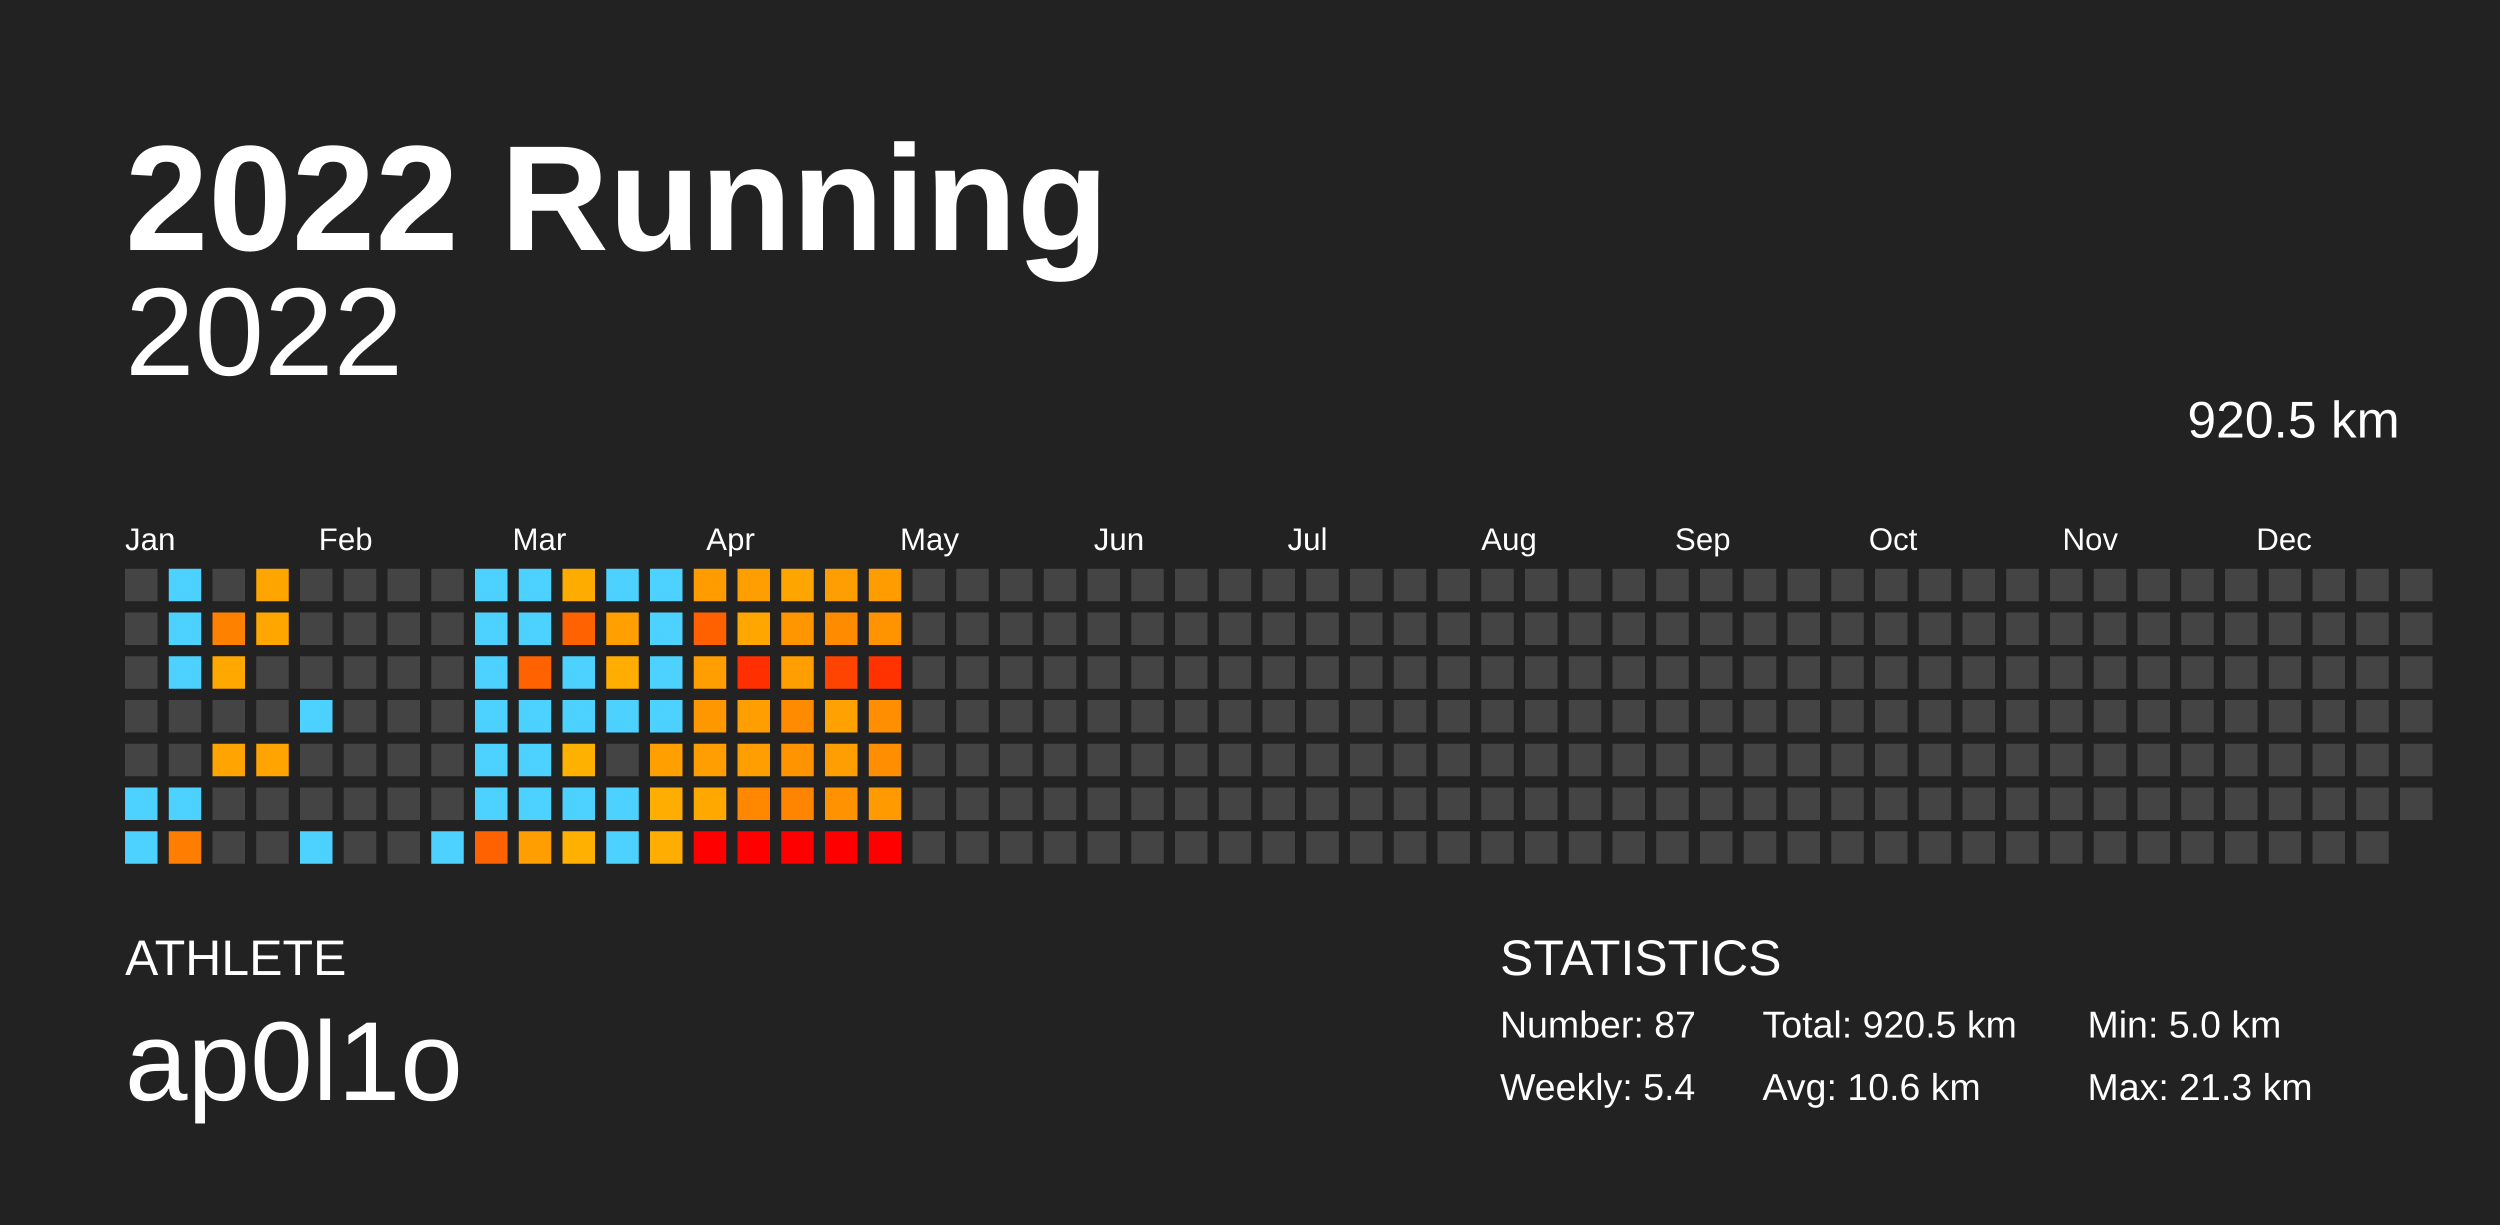
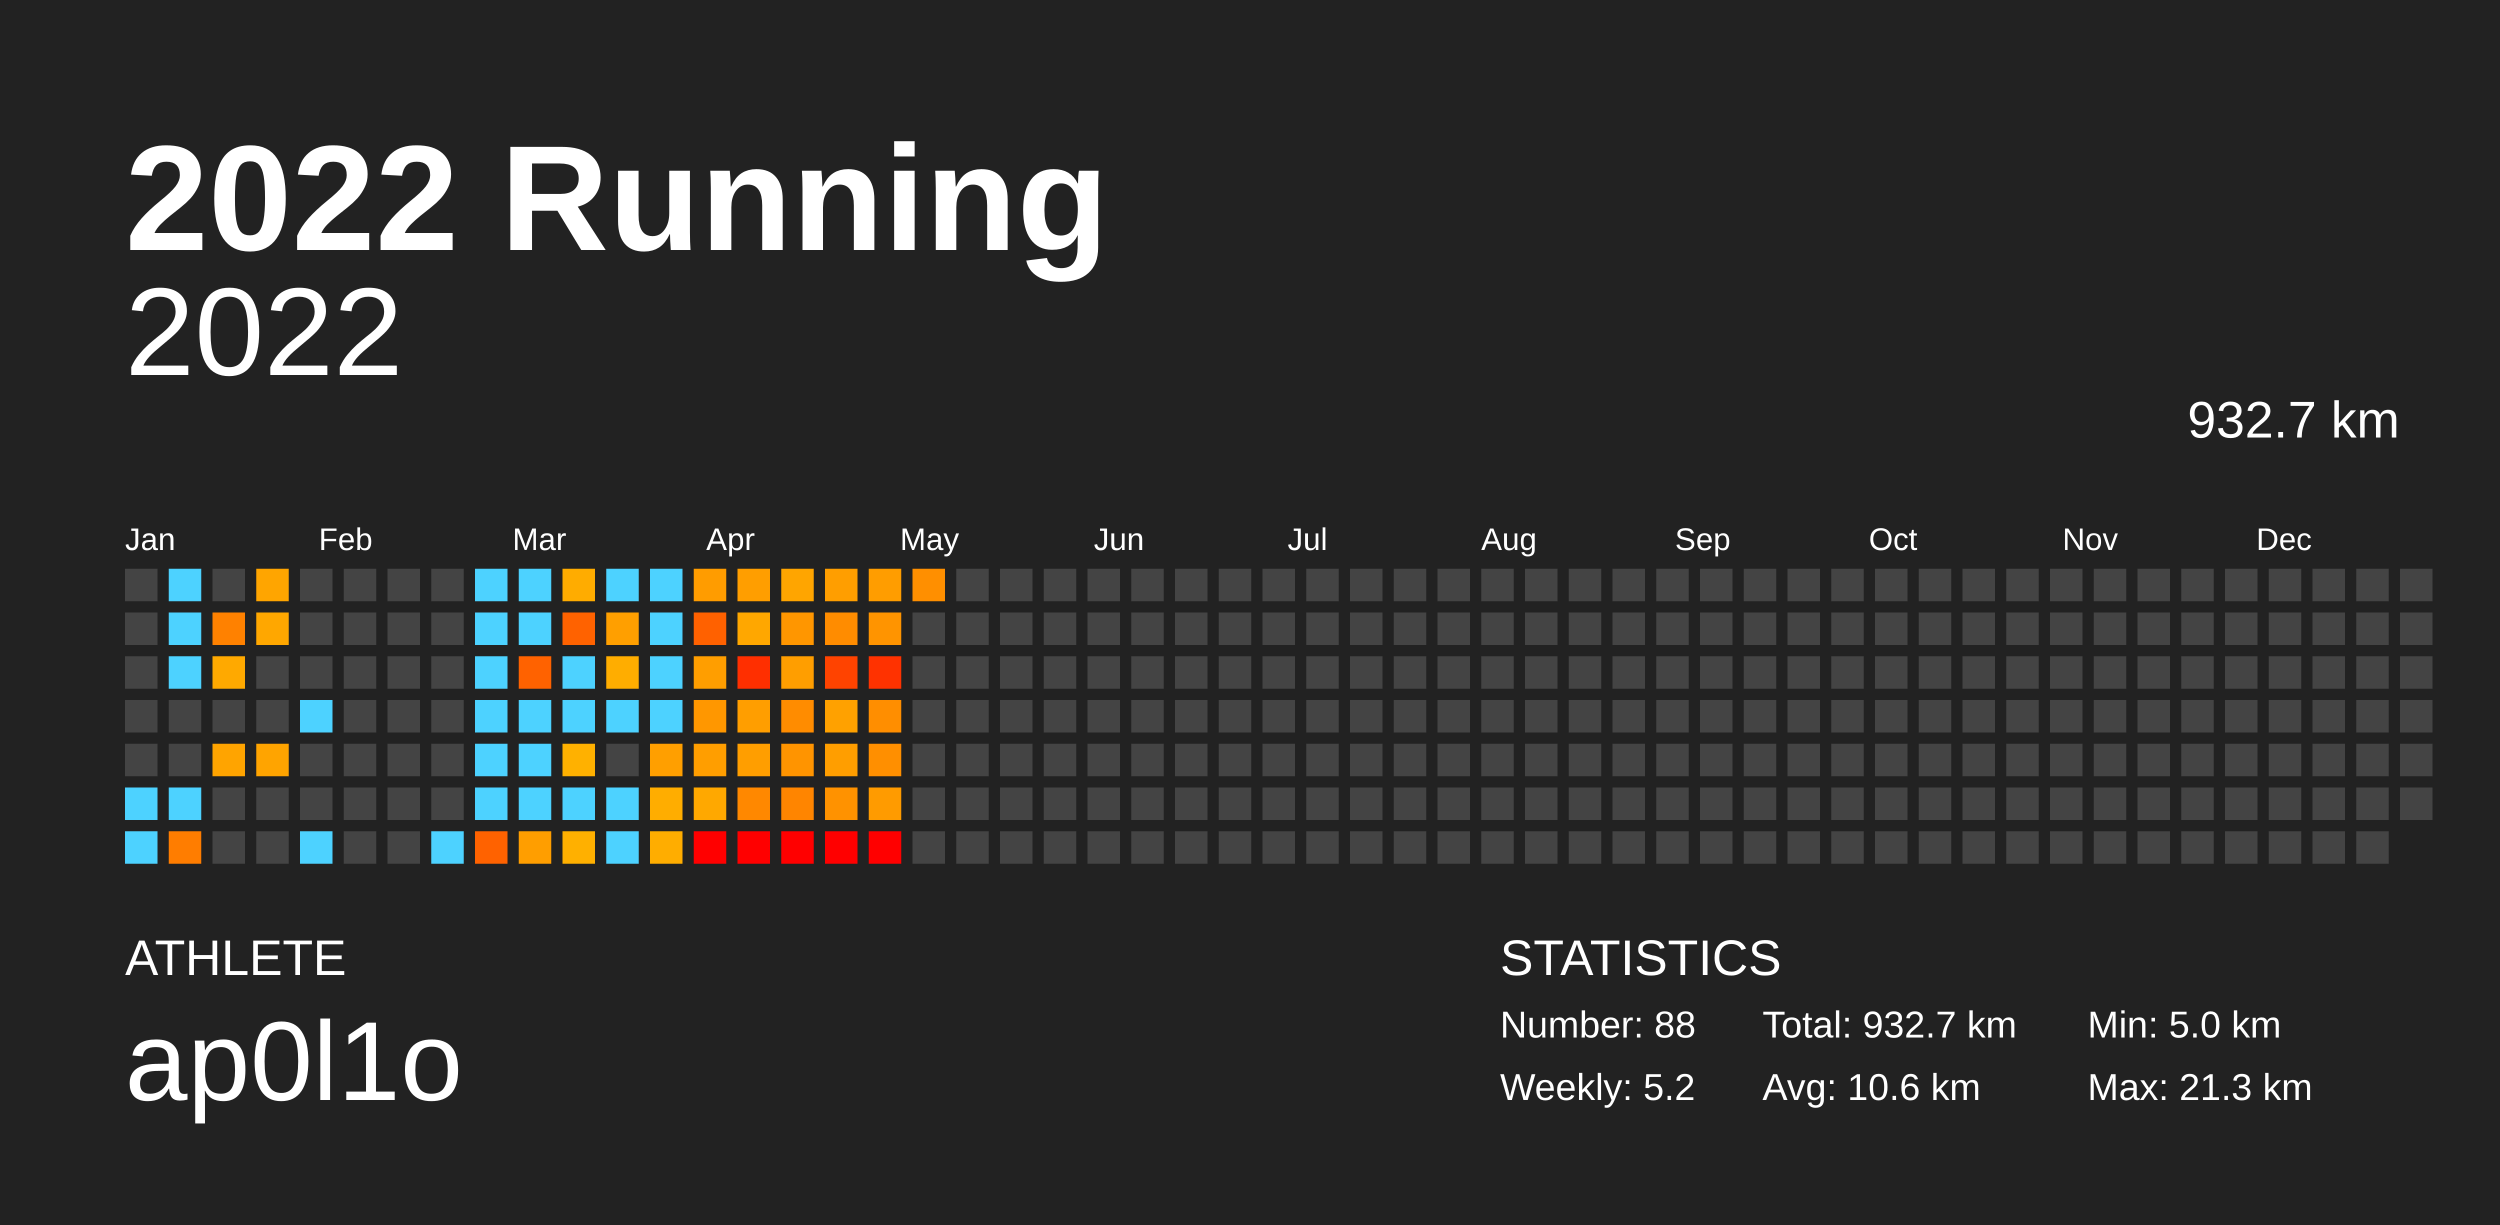
<svg xmlns="http://www.w3.org/2000/svg" baseProfile="full" height="98mm" version="1.1" viewBox="0,0,200,98" width="200mm">
  <defs />
  <rect fill="#222222" height="98" width="200" x="0" y="0" />
  <text fill="#FFFFFF" style="font-size:12px; font-family:Arial; font-weight:bold;" x="10" y="20">2022 Running</text>
  <text fill="#FFFFFF" style="font-size:4px; font-family:Arial" x="10" y="78">ATHLETE</text>
  <text fill="#FFFFFF" style="font-size:9px; font-family:Arial" x="10" y="88">ap0l1o</text>
  <text fill="#FFFFFF" style="font-size:4px; font-family:Arial" x="120" y="78">STATISTICS</text>
-   <text fill="#FFFFFF" style="font-size:3px; font-family:Arial" x="120" y="83">Number: 87</text>
-   <text fill="#FFFFFF" style="font-size:3px; font-family:Arial" x="120" y="88">Weekly: 5.4</text>
-   <text fill="#FFFFFF" style="font-size:3px; font-family:Arial" x="141" y="83">Total: 920.5 km</text>
+   <text fill="#FFFFFF" style="font-size:3px; font-family:Arial" x="120" y="83">Number: 88</text>
+   <text fill="#FFFFFF" style="font-size:3px; font-family:Arial" x="120" y="88">Weekly: 5.2</text>
+   <text fill="#FFFFFF" style="font-size:3px; font-family:Arial" x="141" y="83">Total: 932.7 km</text>
  <text fill="#FFFFFF" style="font-size:3px; font-family:Arial" x="141" y="88">Avg: 10.6 km</text>
  <text fill="#FFFFFF" style="font-size:3px; font-family:Arial" x="167" y="83">Min: 5.0 km</text>
  <text fill="#FFFFFF" style="font-size:3px; font-family:Arial" x="167" y="88">Max: 21.3 km</text>
  <text alignment-baseline="hanging" fill="#FFFFFF" style="font-size:10.0px; font-family:Arial;" x="10" y="30">2022</text>
-   <text alignment-baseline="hanging" fill="#FFFFFF" style="font-size:4.125px; font-family:Arial;" x="175" y="35">920.5 km</text>
+   <text alignment-baseline="hanging" fill="#FFFFFF" style="font-size:4.125px; font-family:Arial;" x="175" y="35">932.7 km</text>
  <text fill="#FFFFFF" style="font-size:2.5px; font-family:Arial" x="10.0" y="44">Jan</text>
  <text fill="#FFFFFF" style="font-size:2.5px; font-family:Arial" x="25.5" y="44">Feb</text>
  <text fill="#FFFFFF" style="font-size:2.5px; font-family:Arial" x="41.0" y="44">Mar</text>
  <text fill="#FFFFFF" style="font-size:2.5px; font-family:Arial" x="56.5" y="44">Apr</text>
  <text fill="#FFFFFF" style="font-size:2.5px; font-family:Arial" x="72.0" y="44">May</text>
  <text fill="#FFFFFF" style="font-size:2.5px; font-family:Arial" x="87.5" y="44">Jun</text>
  <text fill="#FFFFFF" style="font-size:2.5px; font-family:Arial" x="103.0" y="44">Jul</text>
  <text fill="#FFFFFF" style="font-size:2.5px; font-family:Arial" x="118.5" y="44">Aug</text>
  <text fill="#FFFFFF" style="font-size:2.5px; font-family:Arial" x="134.0" y="44">Sep</text>
  <text fill="#FFFFFF" style="font-size:2.5px; font-family:Arial" x="149.5" y="44">Oct</text>
  <text fill="#FFFFFF" style="font-size:2.5px; font-family:Arial" x="165.0" y="44">Nov</text>
  <text fill="#FFFFFF" style="font-size:2.5px; font-family:Arial" x="180.5" y="44">Dec</text>
  <rect fill="#444444" height="2.6" width="2.6" x="10.0" y="45.5" />
  <rect fill="#444444" height="2.6" width="2.6" x="10.0" y="49.0" />
  <rect fill="#444444" height="2.6" width="2.6" x="10.0" y="52.5" />
  <rect fill="#444444" height="2.6" width="2.6" x="10.0" y="56.0" />
  <rect fill="#444444" height="2.6" width="2.6" x="10.0" y="59.5" />
  <rect fill="#4dd2ff" height="2.6" width="2.6" x="10.0" y="63.0" />
  <rect fill="#4dd2ff" height="2.6" width="2.6" x="10.0" y="66.5" />
  <rect fill="#4dd2ff" height="2.6" width="2.6" x="13.5" y="45.5" />
  <rect fill="#4dd2ff" height="2.6" width="2.6" x="13.5" y="49.0" />
  <rect fill="#4dd2ff" height="2.6" width="2.6" x="13.5" y="52.5" />
  <rect fill="#444444" height="2.6" width="2.6" x="13.5" y="56.0" />
  <rect fill="#444444" height="2.6" width="2.6" x="13.5" y="59.5" />
  <rect fill="#4dd2ff" height="2.6" width="2.6" x="13.5" y="63.0" />
  <rect fill="#ff7d00" height="2.6" width="2.6" x="13.5" y="66.5" />
  <rect fill="#444444" height="2.6" width="2.6" x="17.0" y="45.5" />
  <rect fill="#ff8100" height="2.6" width="2.6" x="17.0" y="49.0" />
  <rect fill="#ffa900" height="2.6" width="2.6" x="17.0" y="52.5" />
  <rect fill="#444444" height="2.6" width="2.6" x="17.0" y="56.0" />
  <rect fill="#ffa400" height="2.6" width="2.6" x="17.0" y="59.5" />
  <rect fill="#444444" height="2.6" width="2.6" x="17.0" y="63.0" />
  <rect fill="#444444" height="2.6" width="2.6" x="17.0" y="66.5" />
  <rect fill="#ffa500" height="2.6" width="2.6" x="20.5" y="45.5" />
  <rect fill="#ffa700" height="2.6" width="2.6" x="20.5" y="49.0" />
  <rect fill="#444444" height="2.6" width="2.6" x="20.5" y="52.5" />
  <rect fill="#444444" height="2.6" width="2.6" x="20.5" y="56.0" />
  <rect fill="#ffa400" height="2.6" width="2.6" x="20.5" y="59.5" />
  <rect fill="#444444" height="2.6" width="2.6" x="20.5" y="63.0" />
  <rect fill="#444444" height="2.6" width="2.6" x="20.5" y="66.5" />
  <rect fill="#444444" height="2.6" width="2.6" x="24.0" y="45.5" />
  <rect fill="#444444" height="2.6" width="2.6" x="24.0" y="49.0" />
  <rect fill="#444444" height="2.6" width="2.6" x="24.0" y="52.5" />
  <rect fill="#4dd2ff" height="2.6" width="2.6" x="24.0" y="56.0" />
  <rect fill="#444444" height="2.6" width="2.6" x="24.0" y="59.5" />
  <rect fill="#444444" height="2.6" width="2.6" x="24.0" y="63.0" />
  <rect fill="#4dd2ff" height="2.6" width="2.6" x="24.0" y="66.5" />
  <rect fill="#444444" height="2.6" width="2.6" x="27.5" y="45.5" />
  <rect fill="#444444" height="2.6" width="2.6" x="27.5" y="49.0" />
  <rect fill="#444444" height="2.6" width="2.6" x="27.5" y="52.5" />
  <rect fill="#444444" height="2.6" width="2.6" x="27.5" y="56.0" />
  <rect fill="#444444" height="2.6" width="2.6" x="27.5" y="59.5" />
  <rect fill="#444444" height="2.6" width="2.6" x="27.5" y="63.0" />
  <rect fill="#444444" height="2.6" width="2.6" x="27.5" y="66.5" />
  <rect fill="#444444" height="2.6" width="2.6" x="31.0" y="45.5" />
  <rect fill="#444444" height="2.6" width="2.6" x="31.0" y="49.0" />
  <rect fill="#444444" height="2.6" width="2.6" x="31.0" y="52.5" />
  <rect fill="#444444" height="2.6" width="2.6" x="31.0" y="56.0" />
  <rect fill="#444444" height="2.6" width="2.6" x="31.0" y="59.5" />
  <rect fill="#444444" height="2.6" width="2.6" x="31.0" y="63.0" />
  <rect fill="#444444" height="2.6" width="2.6" x="31.0" y="66.5" />
  <rect fill="#444444" height="2.6" width="2.6" x="34.5" y="45.5" />
  <rect fill="#444444" height="2.6" width="2.6" x="34.5" y="49.0" />
  <rect fill="#444444" height="2.6" width="2.6" x="34.5" y="52.5" />
  <rect fill="#444444" height="2.6" width="2.6" x="34.5" y="56.0" />
  <rect fill="#444444" height="2.6" width="2.6" x="34.5" y="59.5" />
  <rect fill="#444444" height="2.6" width="2.6" x="34.5" y="63.0" />
  <rect fill="#4dd2ff" height="2.6" width="2.6" x="34.5" y="66.5" />
  <rect fill="#4dd2ff" height="2.6" width="2.6" x="38.0" y="45.5" />
  <rect fill="#4dd2ff" height="2.6" width="2.6" x="38.0" y="49.0" />
  <rect fill="#4dd2ff" height="2.6" width="2.6" x="38.0" y="52.5" />
  <rect fill="#4dd2ff" height="2.6" width="2.6" x="38.0" y="56.0" />
  <rect fill="#4dd2ff" height="2.6" width="2.6" x="38.0" y="59.5" />
  <rect fill="#4dd2ff" height="2.6" width="2.6" x="38.0" y="63.0" />
  <rect fill="#ff6200" height="2.6" width="2.6" x="38.0" y="66.5" />
  <rect fill="#4dd2ff" height="2.6" width="2.6" x="41.5" y="45.5" />
  <rect fill="#4dd2ff" height="2.6" width="2.6" x="41.5" y="49.0" />
  <rect fill="#ff6200" height="2.6" width="2.6" x="41.5" y="52.5" />
  <rect fill="#4dd2ff" height="2.6" width="2.6" x="41.5" y="56.0" />
  <rect fill="#4dd2ff" height="2.6" width="2.6" x="41.5" y="59.5" />
  <rect fill="#4dd2ff" height="2.6" width="2.6" x="41.5" y="63.0" />
  <rect fill="#ff9e00" height="2.6" width="2.6" x="41.5" y="66.5" />
  <rect fill="#ffac00" height="2.6" width="2.6" x="45.0" y="45.5" />
  <rect fill="#ff6200" height="2.6" width="2.6" x="45.0" y="49.0" />
  <rect fill="#4dd2ff" height="2.6" width="2.6" x="45.0" y="52.5" />
  <rect fill="#4dd2ff" height="2.6" width="2.6" x="45.0" y="56.0" />
  <rect fill="#ffb100" height="2.6" width="2.6" x="45.0" y="59.5" />
  <rect fill="#4dd2ff" height="2.6" width="2.6" x="45.0" y="63.0" />
  <rect fill="#ffb000" height="2.6" width="2.6" x="45.0" y="66.5" />
  <rect fill="#4dd2ff" height="2.6" width="2.6" x="48.5" y="45.5" />
  <rect fill="#ff9f00" height="2.6" width="2.6" x="48.5" y="49.0" />
  <rect fill="#ffad00" height="2.6" width="2.6" x="48.5" y="52.5" />
  <rect fill="#4dd2ff" height="2.6" width="2.6" x="48.5" y="56.0" />
  <rect fill="#444444" height="2.6" width="2.6" x="48.5" y="59.5" />
  <rect fill="#4dd2ff" height="2.6" width="2.6" x="48.5" y="63.0" />
  <rect fill="#4dd2ff" height="2.6" width="2.6" x="48.5" y="66.5" />
  <rect fill="#4dd2ff" height="2.6" width="2.6" x="52.0" y="45.5" />
  <rect fill="#4dd2ff" height="2.6" width="2.6" x="52.0" y="49.0" />
  <rect fill="#4dd2ff" height="2.6" width="2.6" x="52.0" y="52.5" />
  <rect fill="#4dd2ff" height="2.6" width="2.6" x="52.0" y="56.0" />
  <rect fill="#ff9f00" height="2.6" width="2.6" x="52.0" y="59.5" />
  <rect fill="#ffad00" height="2.6" width="2.6" x="52.0" y="63.0" />
  <rect fill="#ffad00" height="2.6" width="2.6" x="52.0" y="66.5" />
  <rect fill="#ff9c00" height="2.6" width="2.6" x="55.5" y="45.5" />
  <rect fill="#ff6100" height="2.6" width="2.6" x="55.5" y="49.0" />
  <rect fill="#ff9e00" height="2.6" width="2.6" x="55.5" y="52.5" />
  <rect fill="#ff9700" height="2.6" width="2.6" x="55.5" y="56.0" />
  <rect fill="#ff9e00" height="2.6" width="2.6" x="55.5" y="59.5" />
  <rect fill="#ffa800" height="2.6" width="2.6" x="55.5" y="63.0" />
  <rect fill="red" height="2.6" width="2.6" x="55.5" y="66.5" />
  <rect fill="#ff9e00" height="2.6" width="2.6" x="59.0" y="45.5" />
  <rect fill="#ffa700" height="2.6" width="2.6" x="59.0" y="49.0" />
  <rect fill="#ff2f00" height="2.6" width="2.6" x="59.0" y="52.5" />
  <rect fill="#ff9e00" height="2.6" width="2.6" x="59.0" y="56.0" />
  <rect fill="#ff9e00" height="2.6" width="2.6" x="59.0" y="59.5" />
  <rect fill="#ff8800" height="2.6" width="2.6" x="59.0" y="63.0" />
  <rect fill="red" height="2.6" width="2.6" x="59.0" y="66.5" />
  <rect fill="#ffa500" height="2.6" width="2.6" x="62.5" y="45.5" />
  <rect fill="#ff9600" height="2.6" width="2.6" x="62.5" y="49.0" />
  <rect fill="#ff9e00" height="2.6" width="2.6" x="62.5" y="52.5" />
  <rect fill="#ff8c00" height="2.6" width="2.6" x="62.5" y="56.0" />
  <rect fill="#ff9400" height="2.6" width="2.6" x="62.5" y="59.5" />
  <rect fill="#ff8500" height="2.6" width="2.6" x="62.5" y="63.0" />
  <rect fill="red" height="2.6" width="2.6" x="62.5" y="66.5" />
  <rect fill="#ff9e00" height="2.6" width="2.6" x="66.0" y="45.5" />
  <rect fill="#ff8c00" height="2.6" width="2.6" x="66.0" y="49.0" />
  <rect fill="#ff4300" height="2.6" width="2.6" x="66.0" y="52.5" />
  <rect fill="#ffa100" height="2.6" width="2.6" x="66.0" y="56.0" />
  <rect fill="#ff9e00" height="2.6" width="2.6" x="66.0" y="59.5" />
  <rect fill="#ff9200" height="2.6" width="2.6" x="66.0" y="63.0" />
  <rect fill="red" height="2.6" width="2.6" x="66.0" y="66.5" />
  <rect fill="#ff9d00" height="2.6" width="2.6" x="69.5" y="45.5" />
  <rect fill="#ff9400" height="2.6" width="2.6" x="69.5" y="49.0" />
  <rect fill="#ff3200" height="2.6" width="2.6" x="69.5" y="52.5" />
  <rect fill="#ff8e00" height="2.6" width="2.6" x="69.5" y="56.0" />
  <rect fill="#ff8f00" height="2.6" width="2.6" x="69.5" y="59.5" />
  <rect fill="#ff9b00" height="2.6" width="2.6" x="69.5" y="63.0" />
  <rect fill="red" height="2.6" width="2.6" x="69.5" y="66.5" />
-   <rect fill="#444444" height="2.6" width="2.6" x="73.0" y="45.5" />
+   <rect fill="#ff8f00" height="2.6" width="2.6" x="73.0" y="45.5" />
  <rect fill="#444444" height="2.6" width="2.6" x="73.0" y="49.0" />
  <rect fill="#444444" height="2.6" width="2.6" x="73.0" y="52.5" />
  <rect fill="#444444" height="2.6" width="2.6" x="73.0" y="56.0" />
  <rect fill="#444444" height="2.6" width="2.6" x="73.0" y="59.5" />
  <rect fill="#444444" height="2.6" width="2.6" x="73.0" y="63.0" />
  <rect fill="#444444" height="2.6" width="2.6" x="73.0" y="66.5" />
  <rect fill="#444444" height="2.6" width="2.6" x="76.5" y="45.5" />
  <rect fill="#444444" height="2.6" width="2.6" x="76.5" y="49.0" />
  <rect fill="#444444" height="2.6" width="2.6" x="76.5" y="52.5" />
  <rect fill="#444444" height="2.6" width="2.6" x="76.5" y="56.0" />
  <rect fill="#444444" height="2.6" width="2.6" x="76.5" y="59.5" />
  <rect fill="#444444" height="2.6" width="2.6" x="76.5" y="63.0" />
  <rect fill="#444444" height="2.6" width="2.6" x="76.5" y="66.5" />
  <rect fill="#444444" height="2.6" width="2.6" x="80.0" y="45.5" />
  <rect fill="#444444" height="2.6" width="2.6" x="80.0" y="49.0" />
  <rect fill="#444444" height="2.6" width="2.6" x="80.0" y="52.5" />
  <rect fill="#444444" height="2.6" width="2.6" x="80.0" y="56.0" />
  <rect fill="#444444" height="2.6" width="2.6" x="80.0" y="59.5" />
  <rect fill="#444444" height="2.6" width="2.6" x="80.0" y="63.0" />
  <rect fill="#444444" height="2.6" width="2.6" x="80.0" y="66.5" />
  <rect fill="#444444" height="2.6" width="2.6" x="83.5" y="45.5" />
  <rect fill="#444444" height="2.6" width="2.6" x="83.5" y="49.0" />
  <rect fill="#444444" height="2.6" width="2.6" x="83.5" y="52.5" />
  <rect fill="#444444" height="2.6" width="2.6" x="83.5" y="56.0" />
  <rect fill="#444444" height="2.6" width="2.6" x="83.5" y="59.5" />
  <rect fill="#444444" height="2.6" width="2.6" x="83.5" y="63.0" />
  <rect fill="#444444" height="2.6" width="2.6" x="83.5" y="66.5" />
  <rect fill="#444444" height="2.6" width="2.6" x="87.0" y="45.5" />
  <rect fill="#444444" height="2.6" width="2.6" x="87.0" y="49.0" />
  <rect fill="#444444" height="2.6" width="2.6" x="87.0" y="52.5" />
  <rect fill="#444444" height="2.6" width="2.6" x="87.0" y="56.0" />
  <rect fill="#444444" height="2.6" width="2.6" x="87.0" y="59.5" />
  <rect fill="#444444" height="2.6" width="2.6" x="87.0" y="63.0" />
  <rect fill="#444444" height="2.6" width="2.6" x="87.0" y="66.5" />
  <rect fill="#444444" height="2.6" width="2.6" x="90.5" y="45.5" />
  <rect fill="#444444" height="2.6" width="2.6" x="90.5" y="49.0" />
  <rect fill="#444444" height="2.6" width="2.6" x="90.5" y="52.5" />
  <rect fill="#444444" height="2.6" width="2.6" x="90.5" y="56.0" />
  <rect fill="#444444" height="2.6" width="2.6" x="90.5" y="59.5" />
  <rect fill="#444444" height="2.6" width="2.6" x="90.5" y="63.0" />
  <rect fill="#444444" height="2.6" width="2.6" x="90.5" y="66.5" />
  <rect fill="#444444" height="2.6" width="2.6" x="94.0" y="45.5" />
  <rect fill="#444444" height="2.6" width="2.6" x="94.0" y="49.0" />
  <rect fill="#444444" height="2.6" width="2.6" x="94.0" y="52.5" />
  <rect fill="#444444" height="2.6" width="2.6" x="94.0" y="56.0" />
  <rect fill="#444444" height="2.6" width="2.6" x="94.0" y="59.5" />
  <rect fill="#444444" height="2.6" width="2.6" x="94.0" y="63.0" />
  <rect fill="#444444" height="2.6" width="2.6" x="94.0" y="66.5" />
  <rect fill="#444444" height="2.6" width="2.6" x="97.5" y="45.5" />
  <rect fill="#444444" height="2.6" width="2.6" x="97.5" y="49.0" />
  <rect fill="#444444" height="2.6" width="2.6" x="97.5" y="52.5" />
  <rect fill="#444444" height="2.6" width="2.6" x="97.5" y="56.0" />
  <rect fill="#444444" height="2.6" width="2.6" x="97.5" y="59.5" />
  <rect fill="#444444" height="2.6" width="2.6" x="97.5" y="63.0" />
  <rect fill="#444444" height="2.6" width="2.6" x="97.5" y="66.5" />
  <rect fill="#444444" height="2.6" width="2.6" x="101.0" y="45.5" />
  <rect fill="#444444" height="2.6" width="2.6" x="101.0" y="49.0" />
  <rect fill="#444444" height="2.6" width="2.6" x="101.0" y="52.5" />
  <rect fill="#444444" height="2.6" width="2.6" x="101.0" y="56.0" />
  <rect fill="#444444" height="2.6" width="2.6" x="101.0" y="59.5" />
  <rect fill="#444444" height="2.6" width="2.6" x="101.0" y="63.0" />
  <rect fill="#444444" height="2.6" width="2.6" x="101.0" y="66.5" />
  <rect fill="#444444" height="2.6" width="2.6" x="104.5" y="45.5" />
  <rect fill="#444444" height="2.6" width="2.6" x="104.5" y="49.0" />
  <rect fill="#444444" height="2.6" width="2.6" x="104.5" y="52.5" />
  <rect fill="#444444" height="2.6" width="2.6" x="104.5" y="56.0" />
  <rect fill="#444444" height="2.6" width="2.6" x="104.5" y="59.5" />
  <rect fill="#444444" height="2.6" width="2.6" x="104.5" y="63.0" />
  <rect fill="#444444" height="2.6" width="2.6" x="104.5" y="66.5" />
  <rect fill="#444444" height="2.6" width="2.6" x="108.0" y="45.5" />
  <rect fill="#444444" height="2.6" width="2.6" x="108.0" y="49.0" />
  <rect fill="#444444" height="2.6" width="2.6" x="108.0" y="52.5" />
  <rect fill="#444444" height="2.6" width="2.6" x="108.0" y="56.0" />
  <rect fill="#444444" height="2.6" width="2.6" x="108.0" y="59.5" />
  <rect fill="#444444" height="2.6" width="2.6" x="108.0" y="63.0" />
  <rect fill="#444444" height="2.6" width="2.6" x="108.0" y="66.5" />
  <rect fill="#444444" height="2.6" width="2.6" x="111.5" y="45.5" />
  <rect fill="#444444" height="2.6" width="2.6" x="111.5" y="49.0" />
  <rect fill="#444444" height="2.6" width="2.6" x="111.5" y="52.5" />
  <rect fill="#444444" height="2.6" width="2.6" x="111.5" y="56.0" />
  <rect fill="#444444" height="2.6" width="2.6" x="111.5" y="59.5" />
  <rect fill="#444444" height="2.6" width="2.6" x="111.5" y="63.0" />
  <rect fill="#444444" height="2.6" width="2.6" x="111.5" y="66.5" />
  <rect fill="#444444" height="2.6" width="2.6" x="115.0" y="45.5" />
  <rect fill="#444444" height="2.6" width="2.6" x="115.0" y="49.0" />
  <rect fill="#444444" height="2.6" width="2.6" x="115.0" y="52.5" />
  <rect fill="#444444" height="2.6" width="2.6" x="115.0" y="56.0" />
  <rect fill="#444444" height="2.6" width="2.6" x="115.0" y="59.5" />
  <rect fill="#444444" height="2.6" width="2.6" x="115.0" y="63.0" />
  <rect fill="#444444" height="2.6" width="2.6" x="115.0" y="66.5" />
  <rect fill="#444444" height="2.6" width="2.6" x="118.5" y="45.5" />
  <rect fill="#444444" height="2.6" width="2.6" x="118.5" y="49.0" />
  <rect fill="#444444" height="2.6" width="2.6" x="118.5" y="52.5" />
  <rect fill="#444444" height="2.6" width="2.6" x="118.5" y="56.0" />
  <rect fill="#444444" height="2.6" width="2.6" x="118.5" y="59.5" />
  <rect fill="#444444" height="2.6" width="2.6" x="118.5" y="63.0" />
  <rect fill="#444444" height="2.6" width="2.6" x="118.5" y="66.5" />
  <rect fill="#444444" height="2.6" width="2.6" x="122.0" y="45.5" />
  <rect fill="#444444" height="2.6" width="2.6" x="122.0" y="49.0" />
  <rect fill="#444444" height="2.6" width="2.6" x="122.0" y="52.5" />
  <rect fill="#444444" height="2.6" width="2.6" x="122.0" y="56.0" />
  <rect fill="#444444" height="2.6" width="2.6" x="122.0" y="59.5" />
  <rect fill="#444444" height="2.6" width="2.6" x="122.0" y="63.0" />
  <rect fill="#444444" height="2.6" width="2.6" x="122.0" y="66.5" />
  <rect fill="#444444" height="2.6" width="2.6" x="125.5" y="45.5" />
  <rect fill="#444444" height="2.6" width="2.6" x="125.5" y="49.0" />
  <rect fill="#444444" height="2.6" width="2.6" x="125.5" y="52.5" />
  <rect fill="#444444" height="2.6" width="2.6" x="125.5" y="56.0" />
  <rect fill="#444444" height="2.6" width="2.6" x="125.5" y="59.5" />
  <rect fill="#444444" height="2.6" width="2.6" x="125.5" y="63.0" />
  <rect fill="#444444" height="2.6" width="2.6" x="125.5" y="66.5" />
  <rect fill="#444444" height="2.6" width="2.6" x="129.0" y="45.5" />
  <rect fill="#444444" height="2.6" width="2.6" x="129.0" y="49.0" />
  <rect fill="#444444" height="2.6" width="2.6" x="129.0" y="52.5" />
  <rect fill="#444444" height="2.6" width="2.6" x="129.0" y="56.0" />
  <rect fill="#444444" height="2.6" width="2.6" x="129.0" y="59.5" />
  <rect fill="#444444" height="2.6" width="2.6" x="129.0" y="63.0" />
  <rect fill="#444444" height="2.6" width="2.6" x="129.0" y="66.5" />
  <rect fill="#444444" height="2.6" width="2.6" x="132.5" y="45.5" />
  <rect fill="#444444" height="2.6" width="2.6" x="132.5" y="49.0" />
  <rect fill="#444444" height="2.6" width="2.6" x="132.5" y="52.5" />
  <rect fill="#444444" height="2.6" width="2.6" x="132.5" y="56.0" />
  <rect fill="#444444" height="2.6" width="2.6" x="132.5" y="59.5" />
  <rect fill="#444444" height="2.6" width="2.6" x="132.5" y="63.0" />
  <rect fill="#444444" height="2.6" width="2.6" x="132.5" y="66.5" />
  <rect fill="#444444" height="2.6" width="2.6" x="136.0" y="45.5" />
  <rect fill="#444444" height="2.6" width="2.6" x="136.0" y="49.0" />
  <rect fill="#444444" height="2.6" width="2.6" x="136.0" y="52.5" />
  <rect fill="#444444" height="2.6" width="2.6" x="136.0" y="56.0" />
  <rect fill="#444444" height="2.6" width="2.6" x="136.0" y="59.5" />
  <rect fill="#444444" height="2.6" width="2.6" x="136.0" y="63.0" />
  <rect fill="#444444" height="2.6" width="2.6" x="136.0" y="66.5" />
  <rect fill="#444444" height="2.6" width="2.6" x="139.5" y="45.5" />
  <rect fill="#444444" height="2.6" width="2.6" x="139.5" y="49.0" />
  <rect fill="#444444" height="2.6" width="2.6" x="139.5" y="52.5" />
  <rect fill="#444444" height="2.6" width="2.6" x="139.5" y="56.0" />
  <rect fill="#444444" height="2.6" width="2.6" x="139.5" y="59.5" />
  <rect fill="#444444" height="2.6" width="2.6" x="139.5" y="63.0" />
  <rect fill="#444444" height="2.6" width="2.6" x="139.5" y="66.5" />
  <rect fill="#444444" height="2.6" width="2.6" x="143.0" y="45.5" />
  <rect fill="#444444" height="2.6" width="2.6" x="143.0" y="49.0" />
  <rect fill="#444444" height="2.6" width="2.6" x="143.0" y="52.5" />
  <rect fill="#444444" height="2.6" width="2.6" x="143.0" y="56.0" />
  <rect fill="#444444" height="2.6" width="2.6" x="143.0" y="59.5" />
  <rect fill="#444444" height="2.6" width="2.6" x="143.0" y="63.0" />
  <rect fill="#444444" height="2.6" width="2.6" x="143.0" y="66.5" />
  <rect fill="#444444" height="2.6" width="2.6" x="146.5" y="45.5" />
  <rect fill="#444444" height="2.6" width="2.6" x="146.5" y="49.0" />
  <rect fill="#444444" height="2.6" width="2.6" x="146.5" y="52.5" />
  <rect fill="#444444" height="2.6" width="2.6" x="146.5" y="56.0" />
  <rect fill="#444444" height="2.6" width="2.6" x="146.5" y="59.5" />
  <rect fill="#444444" height="2.6" width="2.6" x="146.5" y="63.0" />
  <rect fill="#444444" height="2.6" width="2.6" x="146.5" y="66.5" />
  <rect fill="#444444" height="2.6" width="2.6" x="150.0" y="45.5" />
  <rect fill="#444444" height="2.6" width="2.6" x="150.0" y="49.0" />
  <rect fill="#444444" height="2.6" width="2.6" x="150.0" y="52.5" />
  <rect fill="#444444" height="2.6" width="2.6" x="150.0" y="56.0" />
  <rect fill="#444444" height="2.6" width="2.6" x="150.0" y="59.5" />
  <rect fill="#444444" height="2.6" width="2.6" x="150.0" y="63.0" />
  <rect fill="#444444" height="2.6" width="2.6" x="150.0" y="66.5" />
  <rect fill="#444444" height="2.6" width="2.6" x="153.5" y="45.5" />
  <rect fill="#444444" height="2.6" width="2.6" x="153.5" y="49.0" />
  <rect fill="#444444" height="2.6" width="2.6" x="153.5" y="52.5" />
  <rect fill="#444444" height="2.6" width="2.6" x="153.5" y="56.0" />
  <rect fill="#444444" height="2.6" width="2.6" x="153.5" y="59.5" />
  <rect fill="#444444" height="2.6" width="2.6" x="153.5" y="63.0" />
  <rect fill="#444444" height="2.6" width="2.6" x="153.5" y="66.5" />
  <rect fill="#444444" height="2.6" width="2.6" x="157.0" y="45.5" />
  <rect fill="#444444" height="2.6" width="2.6" x="157.0" y="49.0" />
  <rect fill="#444444" height="2.6" width="2.6" x="157.0" y="52.5" />
  <rect fill="#444444" height="2.6" width="2.6" x="157.0" y="56.0" />
  <rect fill="#444444" height="2.6" width="2.6" x="157.0" y="59.5" />
  <rect fill="#444444" height="2.6" width="2.6" x="157.0" y="63.0" />
  <rect fill="#444444" height="2.6" width="2.6" x="157.0" y="66.5" />
  <rect fill="#444444" height="2.6" width="2.6" x="160.5" y="45.5" />
  <rect fill="#444444" height="2.6" width="2.6" x="160.5" y="49.0" />
  <rect fill="#444444" height="2.6" width="2.6" x="160.5" y="52.5" />
  <rect fill="#444444" height="2.6" width="2.6" x="160.5" y="56.0" />
  <rect fill="#444444" height="2.6" width="2.6" x="160.5" y="59.5" />
  <rect fill="#444444" height="2.6" width="2.6" x="160.5" y="63.0" />
  <rect fill="#444444" height="2.6" width="2.6" x="160.5" y="66.5" />
  <rect fill="#444444" height="2.6" width="2.6" x="164.0" y="45.5" />
  <rect fill="#444444" height="2.6" width="2.6" x="164.0" y="49.0" />
  <rect fill="#444444" height="2.6" width="2.6" x="164.0" y="52.5" />
  <rect fill="#444444" height="2.6" width="2.6" x="164.0" y="56.0" />
  <rect fill="#444444" height="2.6" width="2.6" x="164.0" y="59.5" />
  <rect fill="#444444" height="2.6" width="2.6" x="164.0" y="63.0" />
  <rect fill="#444444" height="2.6" width="2.6" x="164.0" y="66.5" />
  <rect fill="#444444" height="2.6" width="2.6" x="167.5" y="45.5" />
  <rect fill="#444444" height="2.6" width="2.6" x="167.5" y="49.0" />
  <rect fill="#444444" height="2.6" width="2.6" x="167.5" y="52.5" />
  <rect fill="#444444" height="2.6" width="2.6" x="167.5" y="56.0" />
  <rect fill="#444444" height="2.6" width="2.6" x="167.5" y="59.5" />
  <rect fill="#444444" height="2.6" width="2.6" x="167.5" y="63.0" />
  <rect fill="#444444" height="2.6" width="2.6" x="167.5" y="66.5" />
  <rect fill="#444444" height="2.6" width="2.6" x="171.0" y="45.5" />
  <rect fill="#444444" height="2.6" width="2.6" x="171.0" y="49.0" />
  <rect fill="#444444" height="2.6" width="2.6" x="171.0" y="52.5" />
  <rect fill="#444444" height="2.6" width="2.6" x="171.0" y="56.0" />
  <rect fill="#444444" height="2.6" width="2.6" x="171.0" y="59.5" />
  <rect fill="#444444" height="2.6" width="2.6" x="171.0" y="63.0" />
  <rect fill="#444444" height="2.6" width="2.6" x="171.0" y="66.5" />
  <rect fill="#444444" height="2.6" width="2.6" x="174.5" y="45.5" />
  <rect fill="#444444" height="2.6" width="2.6" x="174.5" y="49.0" />
  <rect fill="#444444" height="2.6" width="2.6" x="174.5" y="52.5" />
  <rect fill="#444444" height="2.6" width="2.6" x="174.5" y="56.0" />
  <rect fill="#444444" height="2.6" width="2.6" x="174.5" y="59.5" />
  <rect fill="#444444" height="2.6" width="2.6" x="174.5" y="63.0" />
  <rect fill="#444444" height="2.6" width="2.6" x="174.5" y="66.5" />
  <rect fill="#444444" height="2.6" width="2.6" x="178.0" y="45.5" />
  <rect fill="#444444" height="2.6" width="2.6" x="178.0" y="49.0" />
  <rect fill="#444444" height="2.6" width="2.6" x="178.0" y="52.5" />
  <rect fill="#444444" height="2.6" width="2.6" x="178.0" y="56.0" />
  <rect fill="#444444" height="2.6" width="2.6" x="178.0" y="59.5" />
  <rect fill="#444444" height="2.6" width="2.6" x="178.0" y="63.0" />
  <rect fill="#444444" height="2.6" width="2.6" x="178.0" y="66.5" />
  <rect fill="#444444" height="2.6" width="2.6" x="181.5" y="45.5" />
  <rect fill="#444444" height="2.6" width="2.6" x="181.5" y="49.0" />
  <rect fill="#444444" height="2.6" width="2.6" x="181.5" y="52.5" />
  <rect fill="#444444" height="2.6" width="2.6" x="181.5" y="56.0" />
  <rect fill="#444444" height="2.6" width="2.6" x="181.5" y="59.5" />
  <rect fill="#444444" height="2.6" width="2.6" x="181.5" y="63.0" />
  <rect fill="#444444" height="2.6" width="2.6" x="181.5" y="66.5" />
  <rect fill="#444444" height="2.6" width="2.6" x="185.0" y="45.5" />
  <rect fill="#444444" height="2.6" width="2.6" x="185.0" y="49.0" />
  <rect fill="#444444" height="2.6" width="2.6" x="185.0" y="52.5" />
  <rect fill="#444444" height="2.6" width="2.6" x="185.0" y="56.0" />
  <rect fill="#444444" height="2.6" width="2.6" x="185.0" y="59.5" />
  <rect fill="#444444" height="2.6" width="2.6" x="185.0" y="63.0" />
  <rect fill="#444444" height="2.6" width="2.6" x="185.0" y="66.5" />
  <rect fill="#444444" height="2.6" width="2.6" x="188.5" y="45.5" />
  <rect fill="#444444" height="2.6" width="2.6" x="188.5" y="49.0" />
  <rect fill="#444444" height="2.6" width="2.6" x="188.5" y="52.5" />
  <rect fill="#444444" height="2.6" width="2.6" x="188.5" y="56.0" />
  <rect fill="#444444" height="2.6" width="2.6" x="188.5" y="59.5" />
  <rect fill="#444444" height="2.6" width="2.6" x="188.5" y="63.0" />
  <rect fill="#444444" height="2.6" width="2.6" x="188.5" y="66.5" />
  <rect fill="#444444" height="2.6" width="2.6" x="192.0" y="45.5" />
  <rect fill="#444444" height="2.6" width="2.6" x="192.0" y="49.0" />
  <rect fill="#444444" height="2.6" width="2.6" x="192.0" y="52.5" />
  <rect fill="#444444" height="2.6" width="2.6" x="192.0" y="56.0" />
  <rect fill="#444444" height="2.6" width="2.6" x="192.0" y="59.5" />
  <rect fill="#444444" height="2.6" width="2.6" x="192.0" y="63.0" />
</svg>
